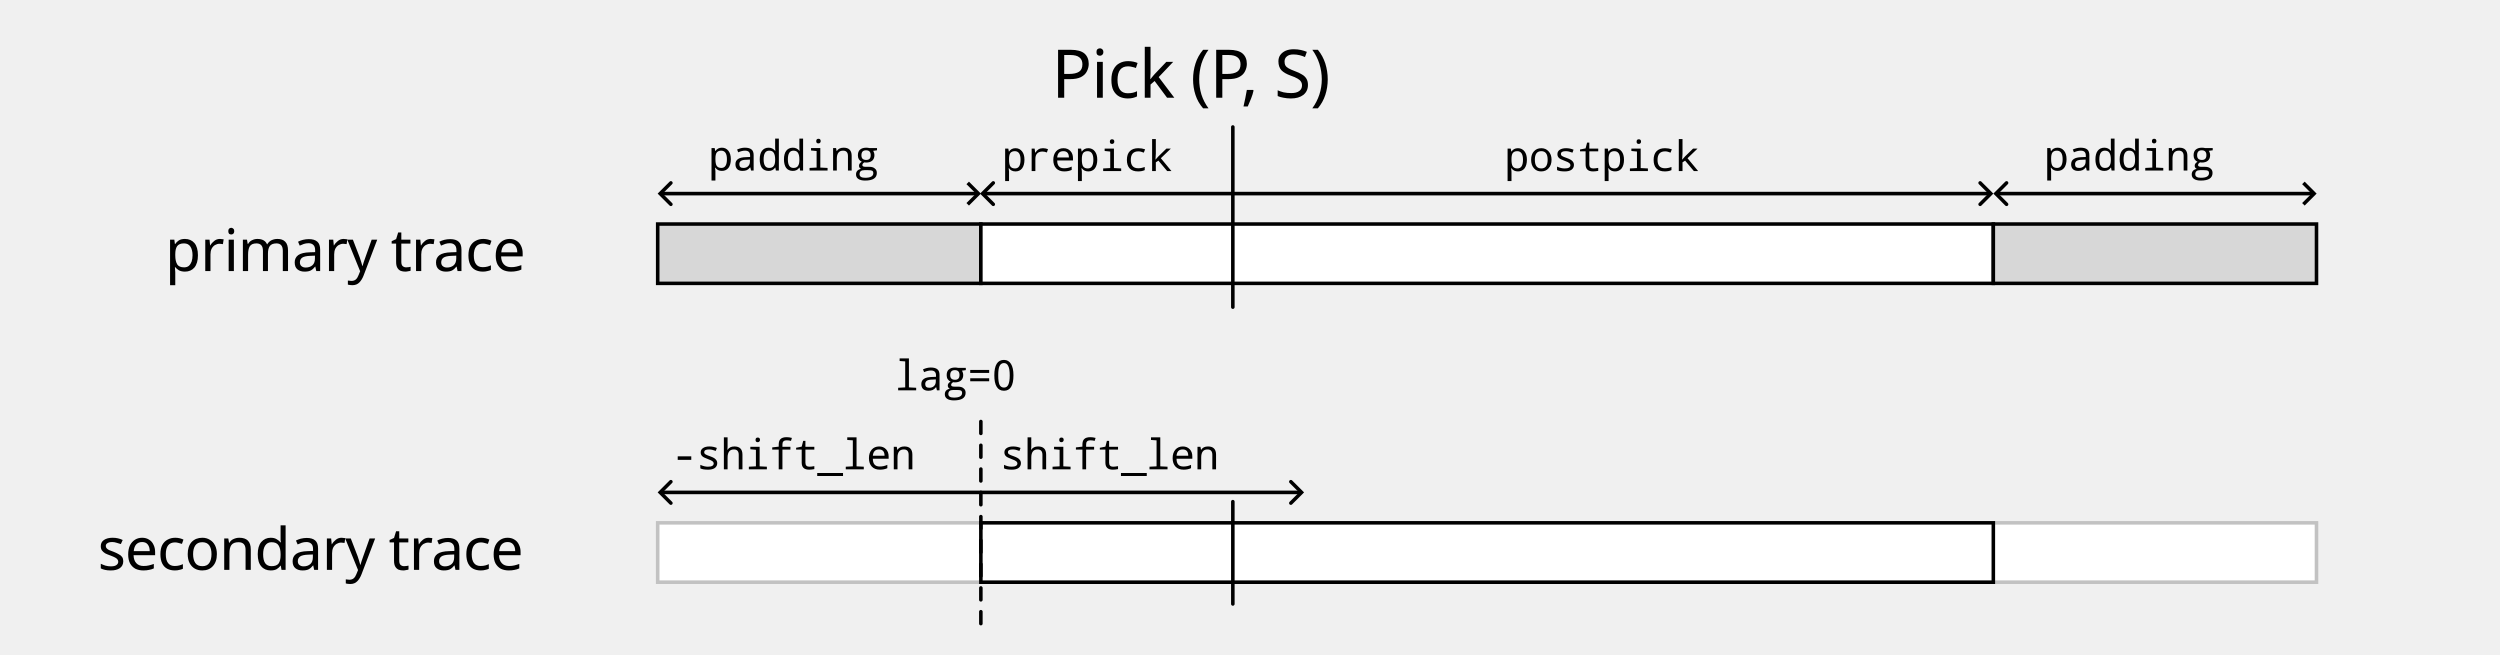
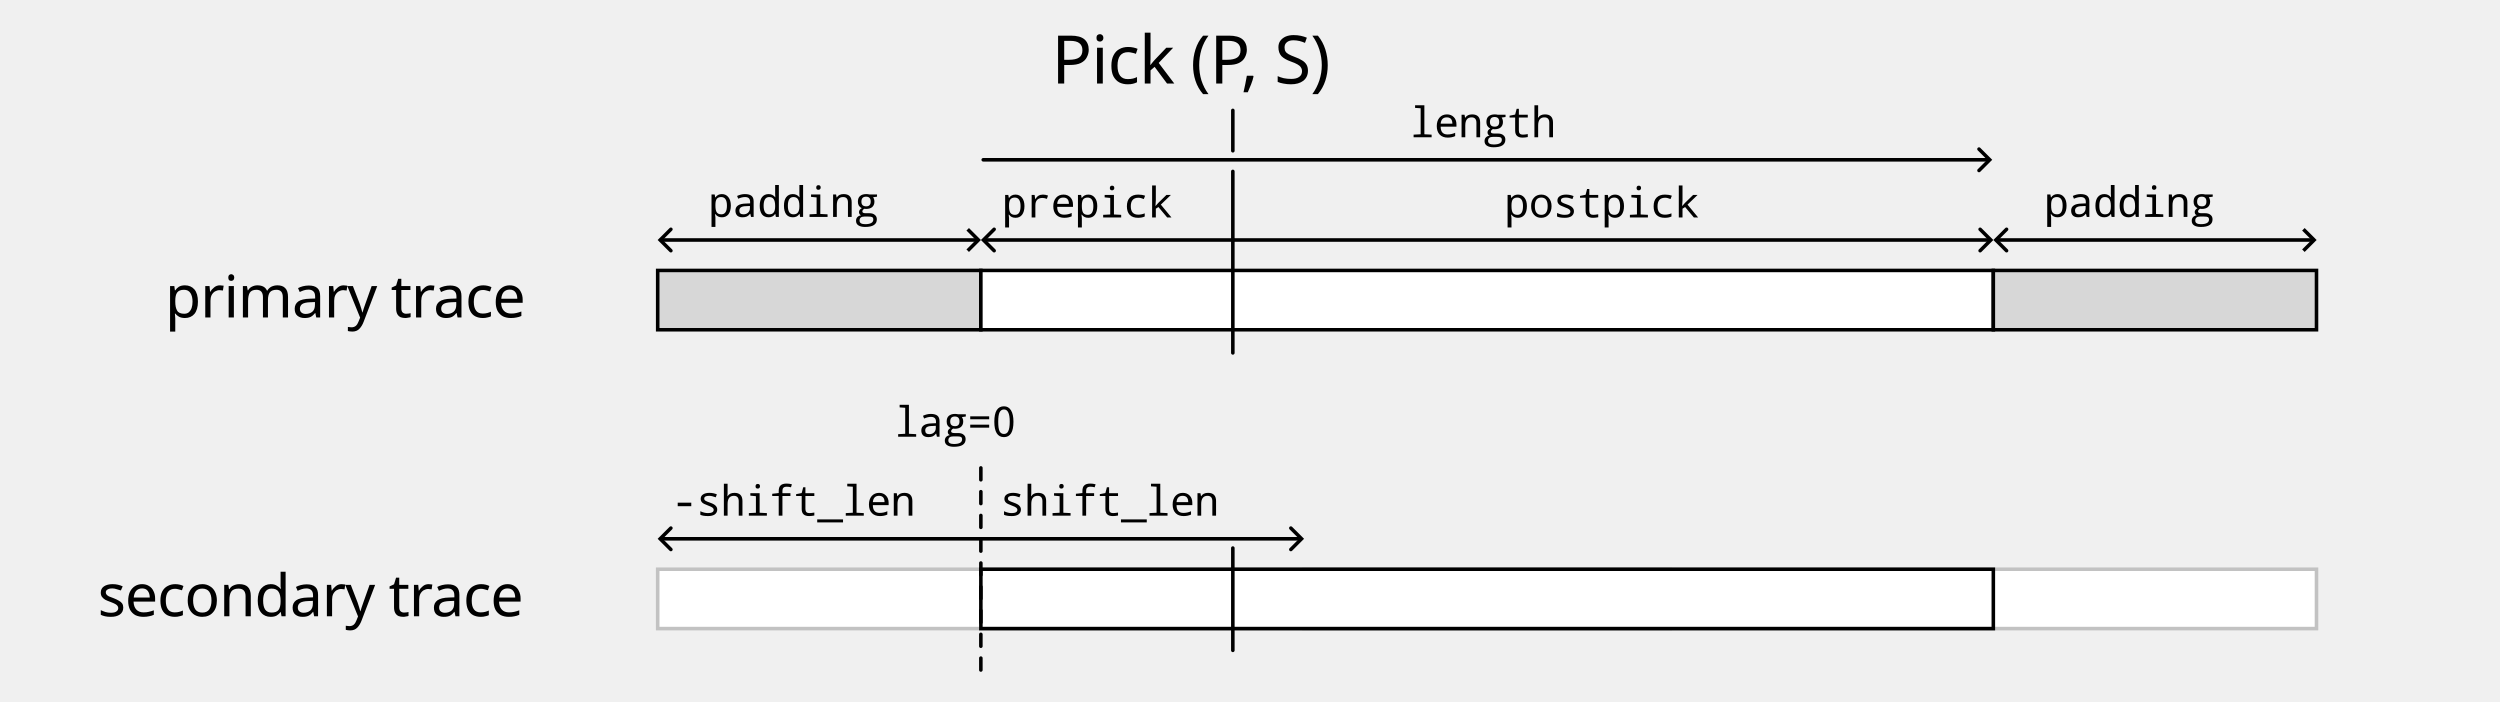
- <svg xmlns="http://www.w3.org/2000/svg" width="210.3mm" height="55.069mm" viewBox="0 0 210.3 55.069" version="1.1" id="svg1">
+ <svg xmlns="http://www.w3.org/2000/svg" width="210.3mm" height="58.971mm" viewBox="0 0 210.3 58.971" version="1.1" id="svg1">
  <defs id="defs1">
    <marker style="overflow:visible" id="ArrowWide" refX="0" refY="0" orient="auto-start-reverse" markerWidth="1" markerHeight="1" viewBox="0 0 1 1" preserveAspectRatio="xMidYMid">
      <path style="fill:none;stroke:context-stroke;stroke-width:1;stroke-linecap:butt" d="M 3,-3 0,0 3,3" transform="rotate(180,0.125,0)" id="path6" />
    </marker>
    <marker style="overflow:visible" id="ArrowWideRounded" refX="0" refY="0" orient="auto-start-reverse" markerWidth="1" markerHeight="1" viewBox="0 0 1 1" preserveAspectRatio="xMidYMid">
      <path style="fill:none;stroke:context-stroke;stroke-width:1;stroke-linecap:round" d="M 3,-3 0,0 3,3" transform="rotate(180,0.125,0)" id="path3" />
    </marker>
  </defs>
-   <g id="layer1" transform="translate(0.15,0.15)">
+   <g id="layer1" transform="translate(0.15,4.052605)">
    <rect style="fill:#ffffff;fill-opacity:1;stroke:#c2c2c2;stroke-width:0.3;stroke-linecap:round;stroke-linejoin:miter;stroke-opacity:1;paint-order:markers fill stroke" id="rect24" width="85.169" height="4.993" x="109.544" y="43.831" />
    <rect style="fill:#ffffff;fill-opacity:1;stroke:#c2c2c2;stroke-width:0.3;stroke-linecap:round;stroke-linejoin:miter;stroke-opacity:1;paint-order:markers fill stroke" id="rect23" width="85.169" height="4.993" x="55.175" y="43.831" />
    <rect style="fill:#d7d7d7;fill-opacity:1;stroke:#000000;stroke-width:0.3;stroke-linecap:round;stroke-linejoin:miter;stroke-opacity:1;paint-order:markers fill stroke" id="rect1" width="27.185" height="4.993" x="55.175" y="18.695" />
    <rect style="fill:#ffffff;fill-opacity:1;stroke:#000000;stroke-width:0.3;stroke-linecap:round;stroke-linejoin:miter;stroke-opacity:1;paint-order:markers fill stroke" id="rect1-3" width="85.169" height="4.993" x="82.36" y="18.695" />
-     <path style="fill:none;stroke:#000000;stroke-width:0.3;stroke-linecap:round;stroke-linejoin:miter;stroke-opacity:1;paint-order:markers fill stroke" d="M 103.556,10.532 V 25.686" id="path1" />
-     <text xml:space="preserve" style="font-size:5.644px;line-height:0.6;font-family:'Bitcount Grid Double';-inkscape-font-specification:'Bitcount Grid Double, Normal';text-align:center;letter-spacing:-0.076px;word-spacing:0px;writing-mode:lr-tb;direction:ltr;text-anchor:middle;fill:none;stroke:#000000;stroke-width:0.3;stroke-linecap:round;stroke-linejoin:miter;stroke-opacity:1;paint-order:markers fill stroke" x="103.594" y="8.067" id="text1">
-       <tspan id="tspan1" style="font-style:normal;font-variant:normal;font-weight:normal;font-stretch:normal;font-size:5.644px;font-family:'Noto Sans';-inkscape-font-specification:'Noto Sans, Normal';font-variant-ligatures:normal;font-variant-caps:normal;font-variant-numeric:normal;font-variant-east-asian:normal;fill:#000000;fill-opacity:1;stroke:none;stroke-width:0.3" x="103.556" y="8.067">Pick (P, S)</tspan>
+     <path style="fill:none;stroke:#000000;stroke-width:0.3;stroke-linecap:round;stroke-linejoin:miter;stroke-opacity:1;paint-order:markers fill stroke" d="m 103.556,5.234 v 3.397 m 0,1.736 v 15.267" id="path1" />
+     <text xml:space="preserve" style="font-size:5.644px;line-height:0.6;font-family:'Bitcount Grid Double';-inkscape-font-specification:'Bitcount Grid Double, Normal';text-align:center;letter-spacing:-0.076px;word-spacing:0px;writing-mode:lr-tb;direction:ltr;text-anchor:middle;fill:none;stroke:#000000;stroke-width:0.3;stroke-linecap:round;stroke-linejoin:miter;stroke-opacity:1;paint-order:markers fill stroke" x="103.594" y="2.979" id="text1">
+       <tspan id="tspan1" style="font-style:normal;font-variant:normal;font-weight:normal;font-stretch:normal;font-size:5.644px;font-family:'Noto Sans';-inkscape-font-specification:'Noto Sans, Normal';font-variant-ligatures:normal;font-variant-caps:normal;font-variant-numeric:normal;font-variant-east-asian:normal;fill:#000000;fill-opacity:1;stroke:none;stroke-width:0.3" x="103.556" y="2.979">Pick (P, S)</tspan>
    </text>
-     <path style="fill:#000000;fill-opacity:1;stroke:#000000;stroke-width:0.3;stroke-linecap:round;stroke-linejoin:miter;stroke-opacity:1;marker-end:url(#ArrowWideRounded);paint-order:markers fill stroke" d="M 103.596,16.136 H 82.579" id="path2" />
+     <path style="fill:#000000;fill-opacity:1;stroke:#000000;stroke-width:0.3;stroke-linecap:round;stroke-linejoin:miter;stroke-opacity:1;marker-end:url(#ArrowWideRounded);paint-order:markers fill stroke" d="M 103.596,16.136 H 82.652" id="path2" />
    <text xml:space="preserve" style="font-style:normal;font-variant:normal;font-weight:normal;font-stretch:normal;font-size:45.156px;line-height:0.6;font-family:'Noto Sans';-inkscape-font-specification:'Noto Sans, Normal';font-variant-ligatures:normal;font-variant-caps:normal;font-variant-numeric:normal;font-variant-east-asian:normal;letter-spacing:-0.611px;word-spacing:0px;writing-mode:lr-tb;direction:ltr;fill:#000000;fill-opacity:1;stroke:#000000;stroke-width:0.3;stroke-linecap:round;stroke-linejoin:miter;stroke-opacity:1;paint-order:markers fill stroke" x="50.006" y="33.337" id="text3">
      <tspan id="tspan3" style="stroke-width:0.3" x="50.006" y="33.337" />
    </text>
    <path style="fill:#000000;fill-opacity:1;stroke:#000000;stroke-width:0.3;stroke-linecap:round;stroke-linejoin:miter;stroke-opacity:1;marker-end:url(#ArrowWideRounded);paint-order:markers fill stroke" d="M 103.555,16.136 H 167.243" id="path4" />
    <text xml:space="preserve" style="font-size:3.528px;line-height:0.6;font-family:'Bitcount Grid Double';-inkscape-font-specification:'Bitcount Grid Double, Normal';text-align:center;letter-spacing:-0.076px;word-spacing:0px;writing-mode:lr-tb;direction:ltr;text-anchor:middle;fill:none;stroke:#000000;stroke-width:0.3;stroke-linecap:round;stroke-linejoin:miter;stroke-opacity:1;paint-order:markers fill stroke" x="136.787" y="14.238" id="text5">
      <tspan id="tspan5" style="font-style:normal;font-variant:normal;font-weight:normal;font-stretch:normal;font-size:3.528px;font-family:'Noto Mono';-inkscape-font-specification:'Noto Mono, Normal';font-variant-ligatures:normal;font-variant-caps:normal;font-variant-numeric:normal;font-variant-east-asian:normal;fill:#000000;fill-opacity:1;stroke:none;stroke-width:0.3" x="136.749" y="14.238">postpick</tspan>
    </text>
    <rect style="fill:#d7d7d7;fill-opacity:1;stroke:#000000;stroke-width:0.3;stroke-linecap:round;stroke-linejoin:miter;stroke-opacity:1;paint-order:markers fill stroke" id="rect5" width="27.185" height="4.993" x="167.529" y="18.695" />
    <path style="fill:#000000;fill-opacity:1;stroke:#000000;stroke-width:0.3;stroke-linecap:round;stroke-linejoin:miter;stroke-opacity:1;marker-start:url(#ArrowWide);marker-end:url(#ArrowWideRounded);paint-order:markers fill stroke" d="M 82.078,16.136 H 55.459" id="path5" />
    <text xml:space="preserve" style="font-size:3.528px;line-height:0.6;font-family:'Bitcount Grid Double';-inkscape-font-specification:'Bitcount Grid Double, Normal';text-align:center;letter-spacing:-0.076px;word-spacing:0px;writing-mode:lr-tb;direction:ltr;text-anchor:middle;fill:none;stroke:#000000;stroke-width:0.3;stroke-linecap:round;stroke-linejoin:miter;stroke-opacity:1;paint-order:markers fill stroke" x="93.5" y="14.238" id="text6">
      <tspan id="tspan6" style="font-style:normal;font-variant:normal;font-weight:normal;font-stretch:normal;font-size:3.528px;font-family:'Noto Mono';-inkscape-font-specification:'Noto Mono, Normal';font-variant-ligatures:normal;font-variant-caps:normal;font-variant-numeric:normal;font-variant-east-asian:normal;fill:#000000;fill-opacity:1;stroke:none;stroke-width:0.3" x="93.462" y="14.238">prepick</tspan>
    </text>
    <text xml:space="preserve" style="font-size:3.528px;line-height:0.6;font-family:'Bitcount Grid Double';-inkscape-font-specification:'Bitcount Grid Double, Normal';text-align:center;letter-spacing:-0.076px;word-spacing:0px;writing-mode:lr-tb;direction:ltr;text-anchor:middle;fill:none;stroke:#000000;stroke-width:0.3;stroke-linecap:round;stroke-linejoin:miter;stroke-opacity:1;paint-order:markers fill stroke" x="68.804" y="14.194" id="text8">
      <tspan id="tspan8" style="font-style:normal;font-variant:normal;font-weight:normal;font-stretch:normal;font-size:3.528px;font-family:'Noto Mono';-inkscape-font-specification:'Noto Mono, Normal';font-variant-ligatures:normal;font-variant-caps:normal;font-variant-numeric:normal;font-variant-east-asian:normal;fill:#000000;fill-opacity:1;stroke:none;stroke-width:0.3" x="68.766" y="14.194">padding</tspan>
    </text>
    <path style="fill:#000000;fill-opacity:1;stroke:#000000;stroke-width:0.3;stroke-linecap:round;stroke-linejoin:miter;stroke-opacity:1;marker-start:url(#ArrowWide);marker-end:url(#ArrowWideRounded);paint-order:markers fill stroke" d="M 194.437,16.136 H 167.817" id="path8" />
    <text xml:space="preserve" style="font-size:3.528px;line-height:0.6;font-family:'Bitcount Grid Double';-inkscape-font-specification:'Bitcount Grid Double, Normal';text-align:center;letter-spacing:-0.076px;word-spacing:0px;writing-mode:lr-tb;direction:ltr;text-anchor:middle;fill:none;stroke:#000000;stroke-width:0.3;stroke-linecap:round;stroke-linejoin:miter;stroke-opacity:1;paint-order:markers fill stroke" x="181.163" y="14.194" id="text9">
      <tspan id="tspan9" style="font-style:normal;font-variant:normal;font-weight:normal;font-stretch:normal;font-size:3.528px;font-family:'Noto Mono';-inkscape-font-specification:'Noto Mono, Normal';font-variant-ligatures:normal;font-variant-caps:normal;font-variant-numeric:normal;font-variant-east-asian:normal;fill:#000000;fill-opacity:1;stroke:none;stroke-width:0.3" x="181.125" y="14.194">padding</tspan>
    </text>
    <rect style="fill:#ffffff;fill-opacity:1;stroke:#000000;stroke-width:0.3;stroke-linecap:round;stroke-linejoin:miter;stroke-opacity:1;paint-order:markers fill stroke" id="rect10" width="85.169" height="4.993" x="82.36" y="43.831" />
    <path style="fill:none;stroke:#000000;stroke-width:0.3;stroke-linecap:round;stroke-linejoin:miter;stroke-opacity:1;paint-order:markers fill stroke" d="m 103.556,42.05 v 8.605" id="path10" />
    <path style="fill:#000000;fill-opacity:1;stroke:#000000;stroke-width:0.3;stroke-linecap:round;stroke-linejoin:miter;stroke-opacity:1;marker-end:url(#ArrowWideRounded);paint-order:markers fill stroke" d="M 82.36,41.271 H 55.459" id="path13" />
    <text xml:space="preserve" style="font-size:3.528px;line-height:0.6;font-family:'Bitcount Grid Double';-inkscape-font-specification:'Bitcount Grid Double, Normal';text-align:center;letter-spacing:-0.076px;word-spacing:0px;writing-mode:lr-tb;direction:ltr;text-anchor:middle;fill:none;stroke:#000000;stroke-width:0.3;stroke-linecap:round;stroke-linejoin:miter;stroke-opacity:1;paint-order:markers fill stroke" x="68.804" y="39.33" id="text15">
      <tspan id="tspan15" style="font-style:normal;font-variant:normal;font-weight:normal;font-stretch:normal;font-size:3.528px;font-family:'Noto Mono';-inkscape-font-specification:'Noto Mono, Normal';font-variant-ligatures:normal;font-variant-caps:normal;font-variant-numeric:normal;font-variant-east-asian:normal;fill:#000000;fill-opacity:1;stroke:none;stroke-width:0.3" x="68.766" y="39.33">-shift_len</tspan>
    </text>
    <path style="fill:#000000;fill-opacity:1;stroke:#000000;stroke-width:0.3;stroke-linecap:round;stroke-linejoin:miter;stroke-opacity:1;marker-end:url(#ArrowWideRounded);paint-order:markers fill stroke" d="m 82.36,41.271 h 26.901" id="path16" />
    <path style="fill:none;stroke:#000000;stroke-width:0.3;stroke-linecap:round;stroke-linejoin:miter;stroke-dasharray:1, 1;stroke-dashoffset:0;stroke-opacity:1;paint-order:markers fill stroke" d="M 82.36,35.308 V 52.508" id="path17" />
    <text xml:space="preserve" style="font-size:3.528px;line-height:0.6;font-family:'Bitcount Grid Double';-inkscape-font-specification:'Bitcount Grid Double, Normal';text-align:center;letter-spacing:-0.076px;word-spacing:0px;writing-mode:lr-tb;direction:ltr;text-anchor:middle;fill:none;stroke:#000000;stroke-width:0.3;stroke-linecap:round;stroke-linejoin:miter;stroke-opacity:1;paint-order:markers fill stroke" x="95.371" y="39.33" id="text17">
      <tspan id="tspan17" style="font-style:normal;font-variant:normal;font-weight:normal;font-stretch:normal;font-size:3.528px;font-family:'Noto Mono';-inkscape-font-specification:'Noto Mono, Normal';font-variant-ligatures:normal;font-variant-caps:normal;font-variant-numeric:normal;font-variant-east-asian:normal;fill:#000000;fill-opacity:1;stroke:none;stroke-width:0.3" x="95.333" y="39.33">shift_len</tspan>
    </text>
    <text xml:space="preserve" style="font-size:3.528px;line-height:0.6;font-family:'Bitcount Grid Double';-inkscape-font-specification:'Bitcount Grid Double, Normal';text-align:center;letter-spacing:-0.076px;word-spacing:0px;writing-mode:lr-tb;direction:ltr;text-anchor:middle;fill:none;stroke:#000000;stroke-width:0.3;stroke-linecap:round;stroke-linejoin:miter;stroke-opacity:1;paint-order:markers fill stroke" x="82.398" y="32.688" id="text18">
      <tspan id="tspan18" style="font-style:normal;font-variant:normal;font-weight:normal;font-stretch:normal;font-size:3.528px;font-family:'Noto Mono';-inkscape-font-specification:'Noto Mono, Normal';font-variant-ligatures:normal;font-variant-caps:normal;font-variant-numeric:normal;font-variant-east-asian:normal;fill:#000000;fill-opacity:1;stroke:none;stroke-width:0.3" x="82.36" y="32.688">lag=0</tspan>
    </text>
    <text xml:space="preserve" style="font-size:4.939px;line-height:0.6;font-family:'Bitcount Grid Double';-inkscape-font-specification:'Bitcount Grid Double, Normal';text-align:end;letter-spacing:-0.076px;word-spacing:0px;writing-mode:lr-tb;direction:ltr;text-anchor:end;fill:none;stroke:#000000;stroke-width:0.3;stroke-linecap:round;stroke-linejoin:miter;stroke-opacity:1;paint-order:markers fill stroke" x="50.267" y="22.653" id="text22">
      <tspan id="tspan22" style="font-style:normal;font-variant:normal;font-weight:normal;font-stretch:normal;font-size:4.939px;font-family:'Noto Sans';-inkscape-font-specification:'Noto Sans, Normal';font-variant-ligatures:normal;font-variant-caps:normal;font-variant-numeric:normal;font-variant-east-asian:normal;fill:#000000;fill-opacity:1;stroke:none;stroke-width:0.3" x="50.191" y="22.653">primary trace</tspan>
    </text>
    <text xml:space="preserve" style="font-size:4.939px;line-height:0.6;font-family:'Bitcount Grid Double';-inkscape-font-specification:'Bitcount Grid Double, Normal';text-align:end;letter-spacing:-0.076px;word-spacing:0px;writing-mode:lr-tb;direction:ltr;text-anchor:end;fill:none;stroke:#000000;stroke-width:0.3;stroke-linecap:round;stroke-linejoin:miter;stroke-opacity:1;paint-order:markers fill stroke" x="50.092" y="47.788" id="text23">
      <tspan id="tspan23" style="font-style:normal;font-variant:normal;font-weight:normal;font-stretch:normal;font-size:4.939px;font-family:'Noto Sans';-inkscape-font-specification:'Noto Sans, Normal';font-variant-ligatures:normal;font-variant-caps:normal;font-variant-numeric:normal;font-variant-east-asian:normal;fill:#000000;fill-opacity:1;stroke:none;stroke-width:0.3" x="50.015" y="47.788">secondary trace</tspan>
    </text>
+     <path style="fill:#000000;fill-opacity:1;stroke:#000000;stroke-width:0.3;stroke-linecap:round;stroke-linejoin:miter;stroke-opacity:1;marker-end:url(#ArrowWideRounded);paint-order:markers fill stroke" d="M 82.559,9.389 H 167.149" id="path7" />
+     <text xml:space="preserve" style="font-size:3.528px;line-height:0.6;font-family:'Bitcount Grid Double';-inkscape-font-specification:'Bitcount Grid Double, Normal';text-align:center;letter-spacing:-0.076px;word-spacing:0px;writing-mode:lr-tb;direction:ltr;text-anchor:middle;fill:none;stroke:#000000;stroke-width:0.3;stroke-linecap:round;stroke-linejoin:miter;stroke-opacity:1;paint-order:markers fill stroke" x="126.778" y="7.491" id="text7">
+       <tspan id="tspan7" style="font-style:normal;font-variant:normal;font-weight:normal;font-stretch:normal;font-size:3.528px;font-family:'Noto Mono';-inkscape-font-specification:'Noto Mono, Normal';font-variant-ligatures:normal;font-variant-caps:normal;font-variant-numeric:normal;font-variant-east-asian:normal;fill:#000000;fill-opacity:1;stroke:none;stroke-width:0.3" x="126.74" y="7.491">length</tspan>
+     </text>
  </g>
</svg>
